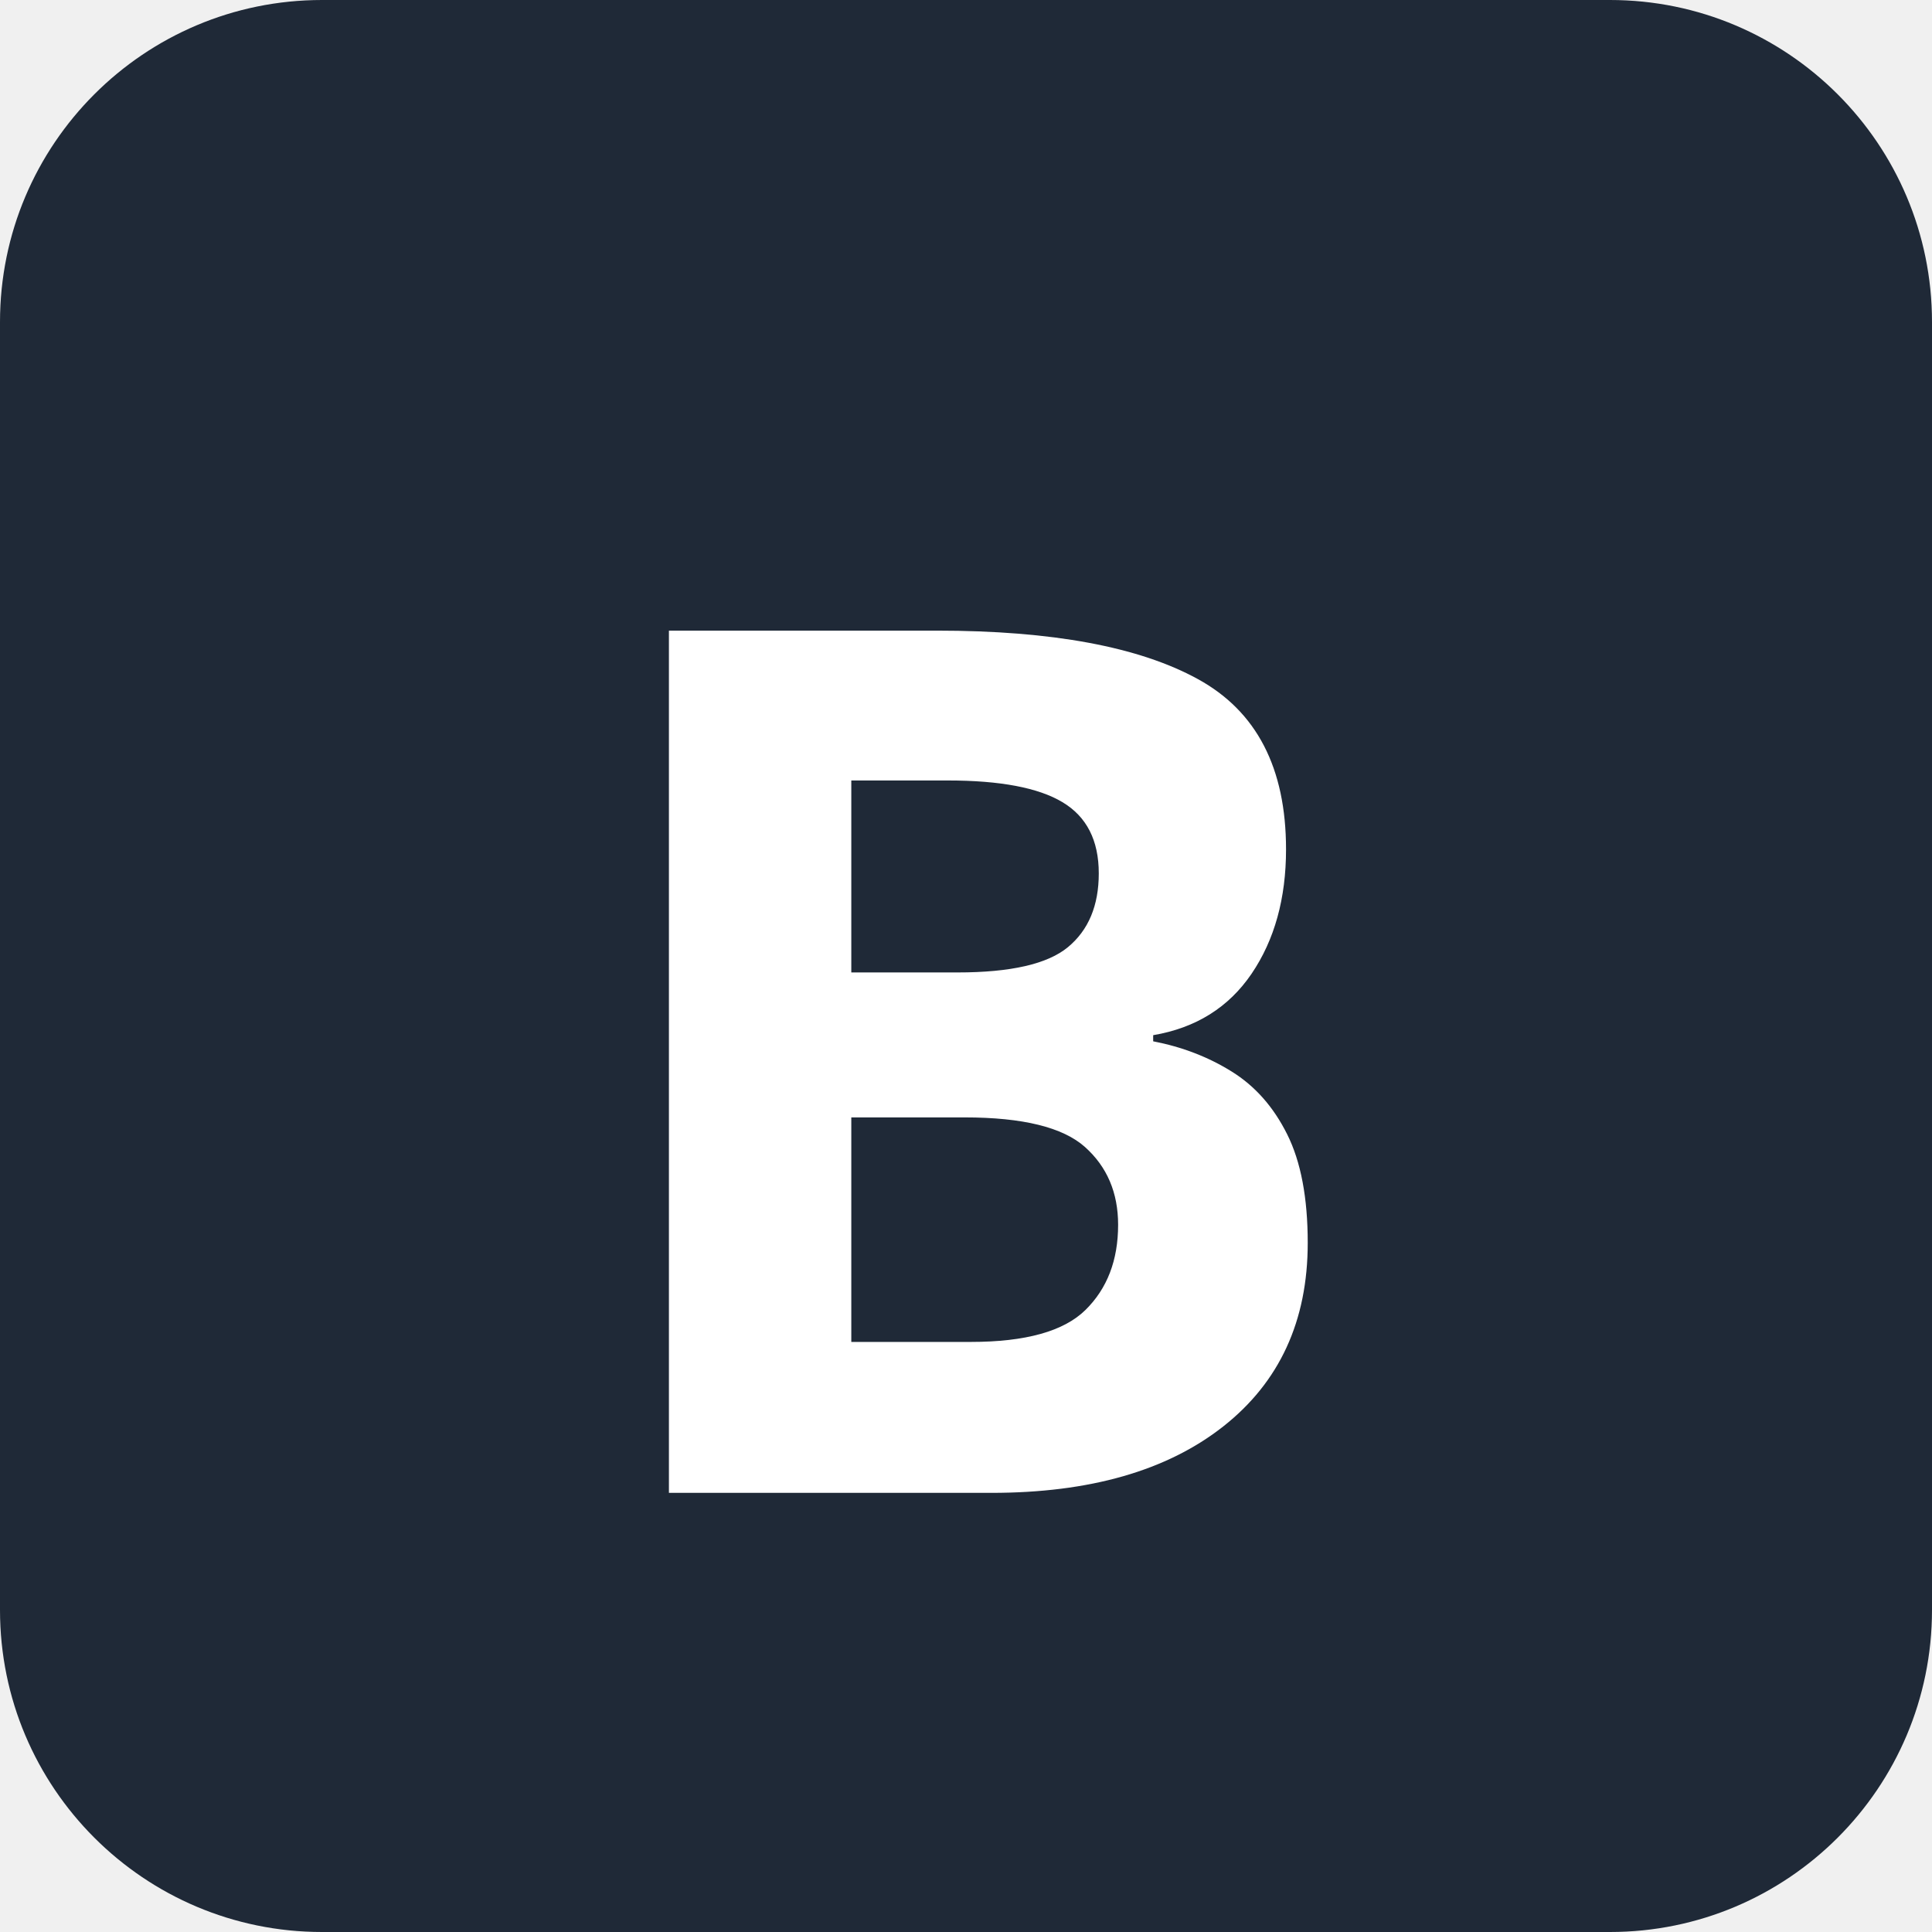
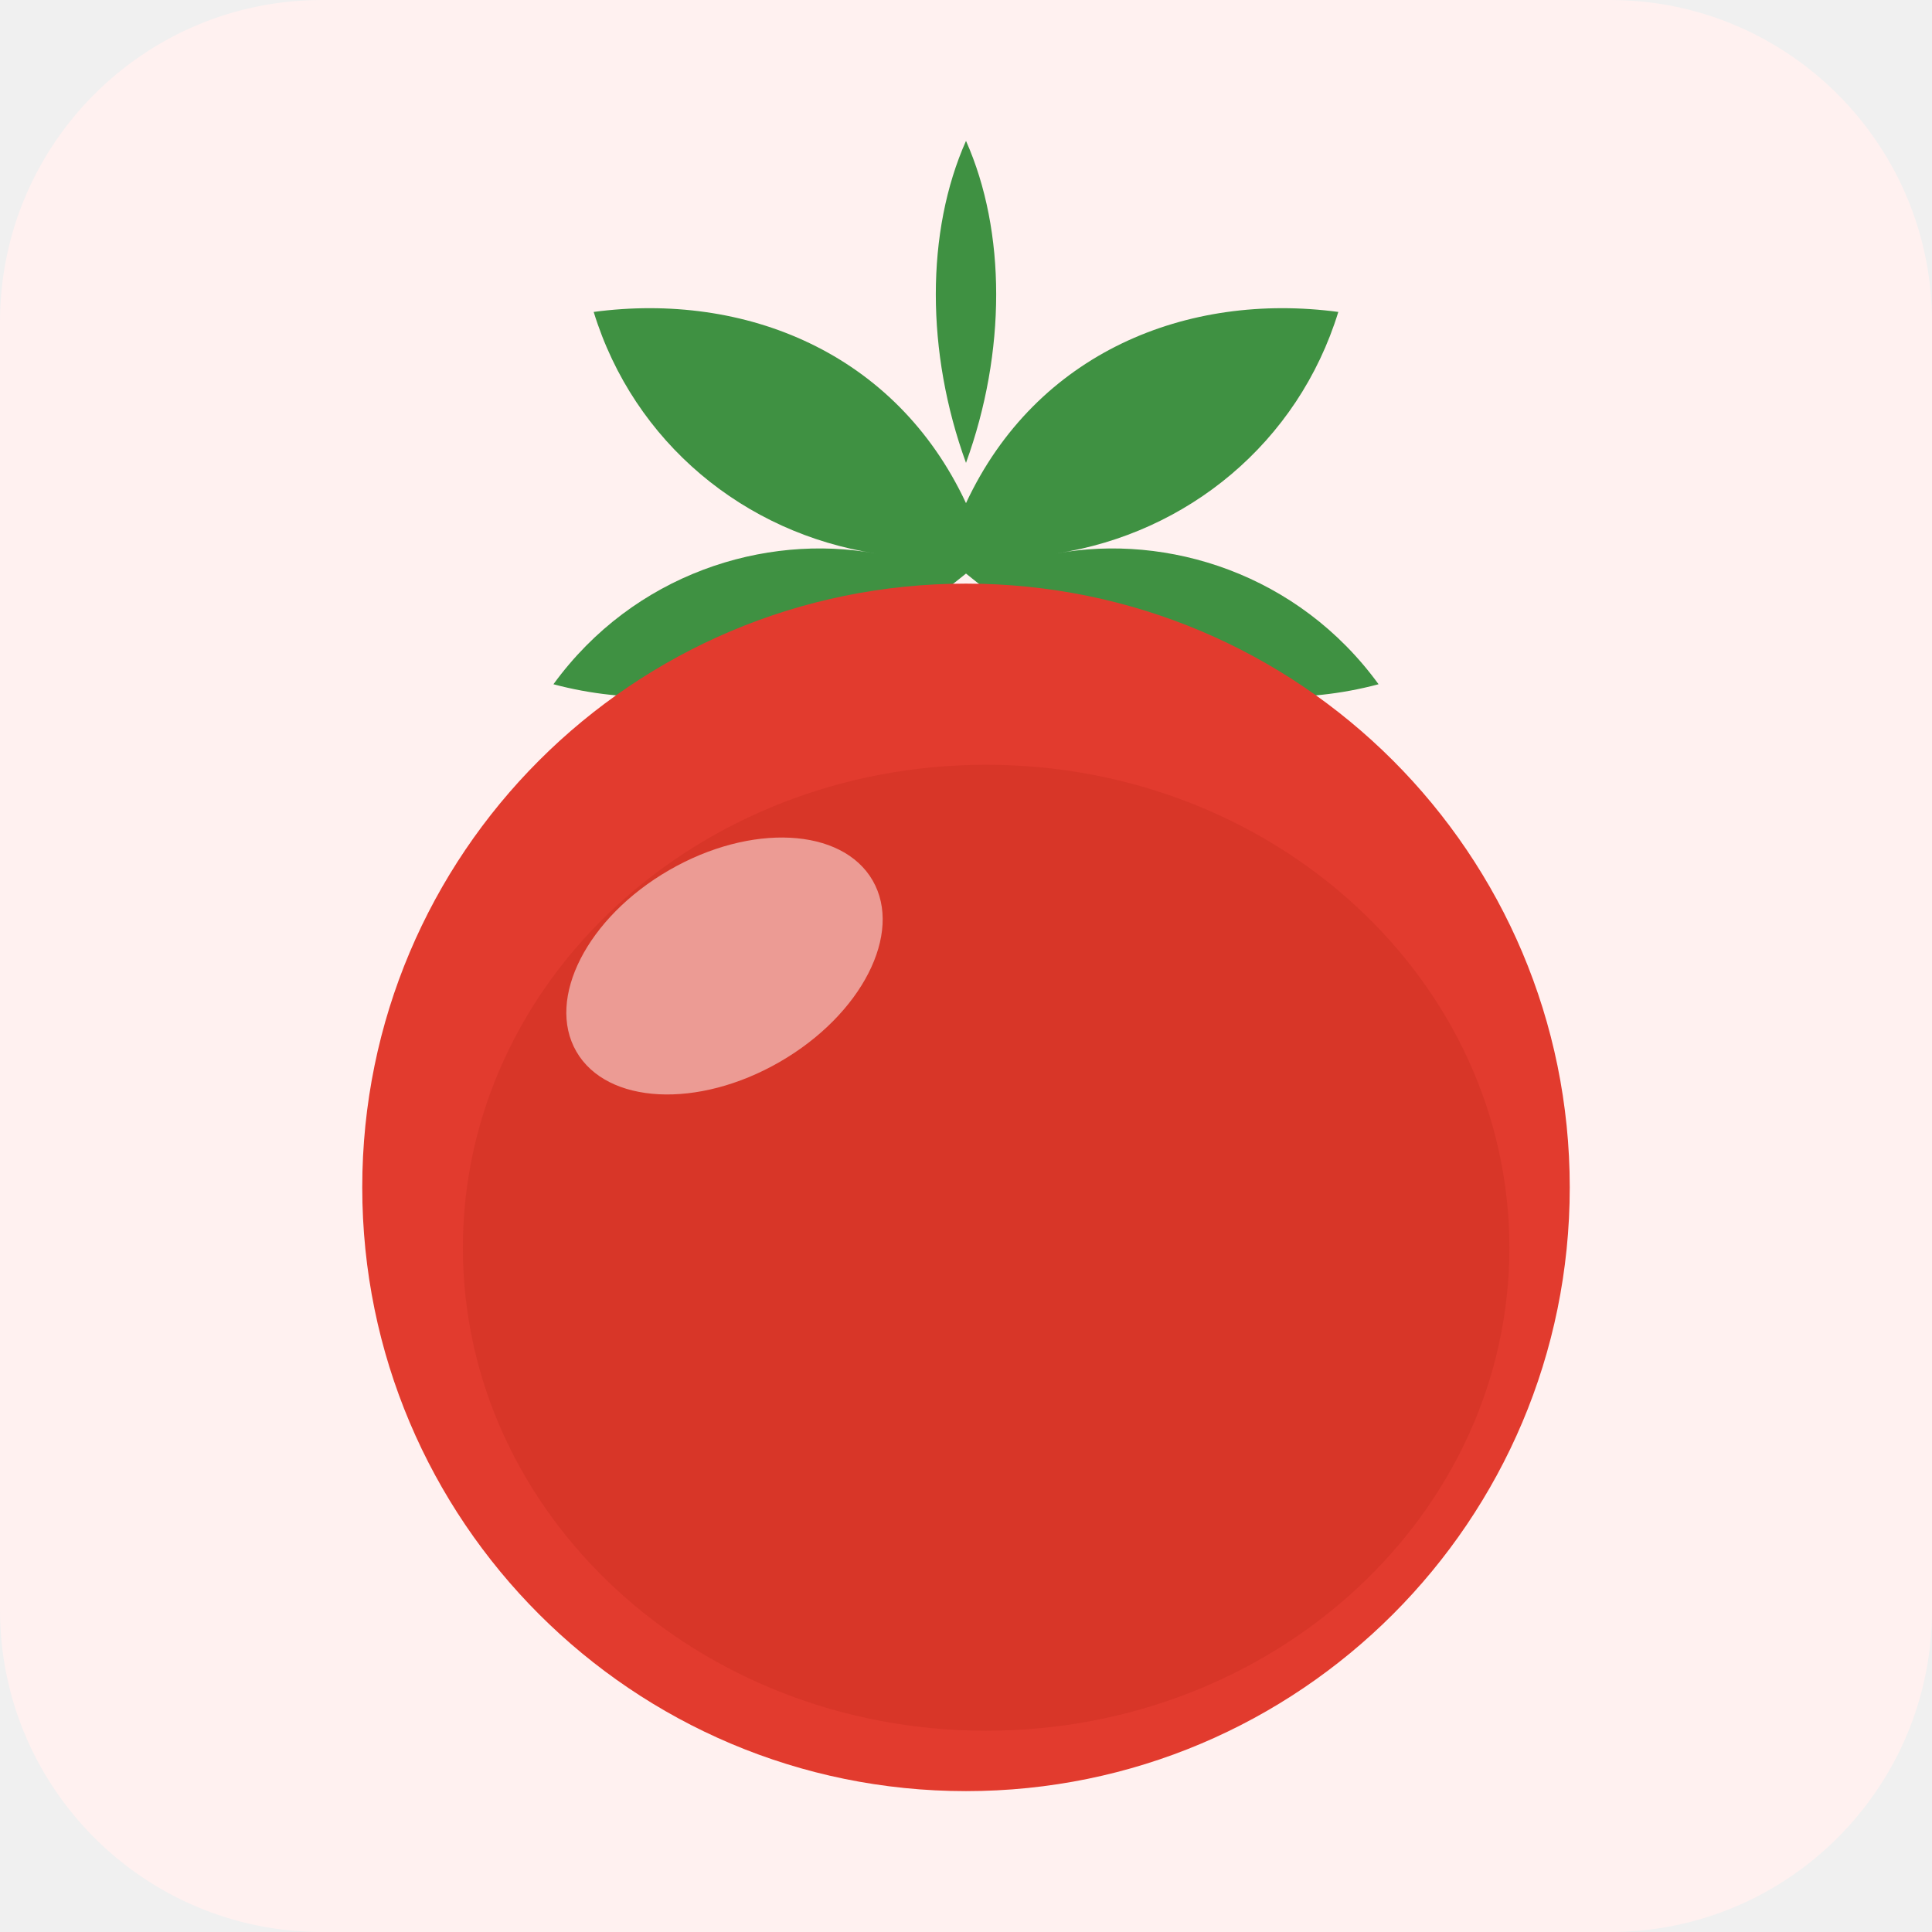
<svg xmlns="http://www.w3.org/2000/svg" width="192" height="192" viewBox="0 0 192 192">
-   <rect width="192" height="192" rx="32" fill="#1f2937" />
-   <text x="96" y="106" font-family="system-ui, sans-serif" font-size="120" font-weight="bold" fill="white" text-anchor="middle" dominant-baseline="middle">B</text>
+   <rect width="192" height="192" rx="32" fill="#fff1f0" />
+   <g fill="#3f9142">
+     <path d="M96 50c-7-15-22-21-37-19 4 13 15 22 28 24-11-2-24 2-32 13 15 4 30-2 41-11z" />
+     <path d="M96 50c7-15 22-21 37-19-4 13-15 22-28 24 11-2 24 2 32 13-15 4-30-2-41-11z" />
+     <path d="M96 46c-4-11-4-23 0-32 4 9 4 21 0 32z" />
+   </g>
+   <circle cx="96" cy="118" r="60" fill="#e23b2e" />
+   <ellipse cx="98" cy="124" rx="52" ry="48" fill="#c0271a" opacity="0.28" />
+   <ellipse cx="72" cy="96" rx="17" ry="11" fill="#ffffff" opacity="0.5" transform="rotate(-30 72 96)" />
</svg>
